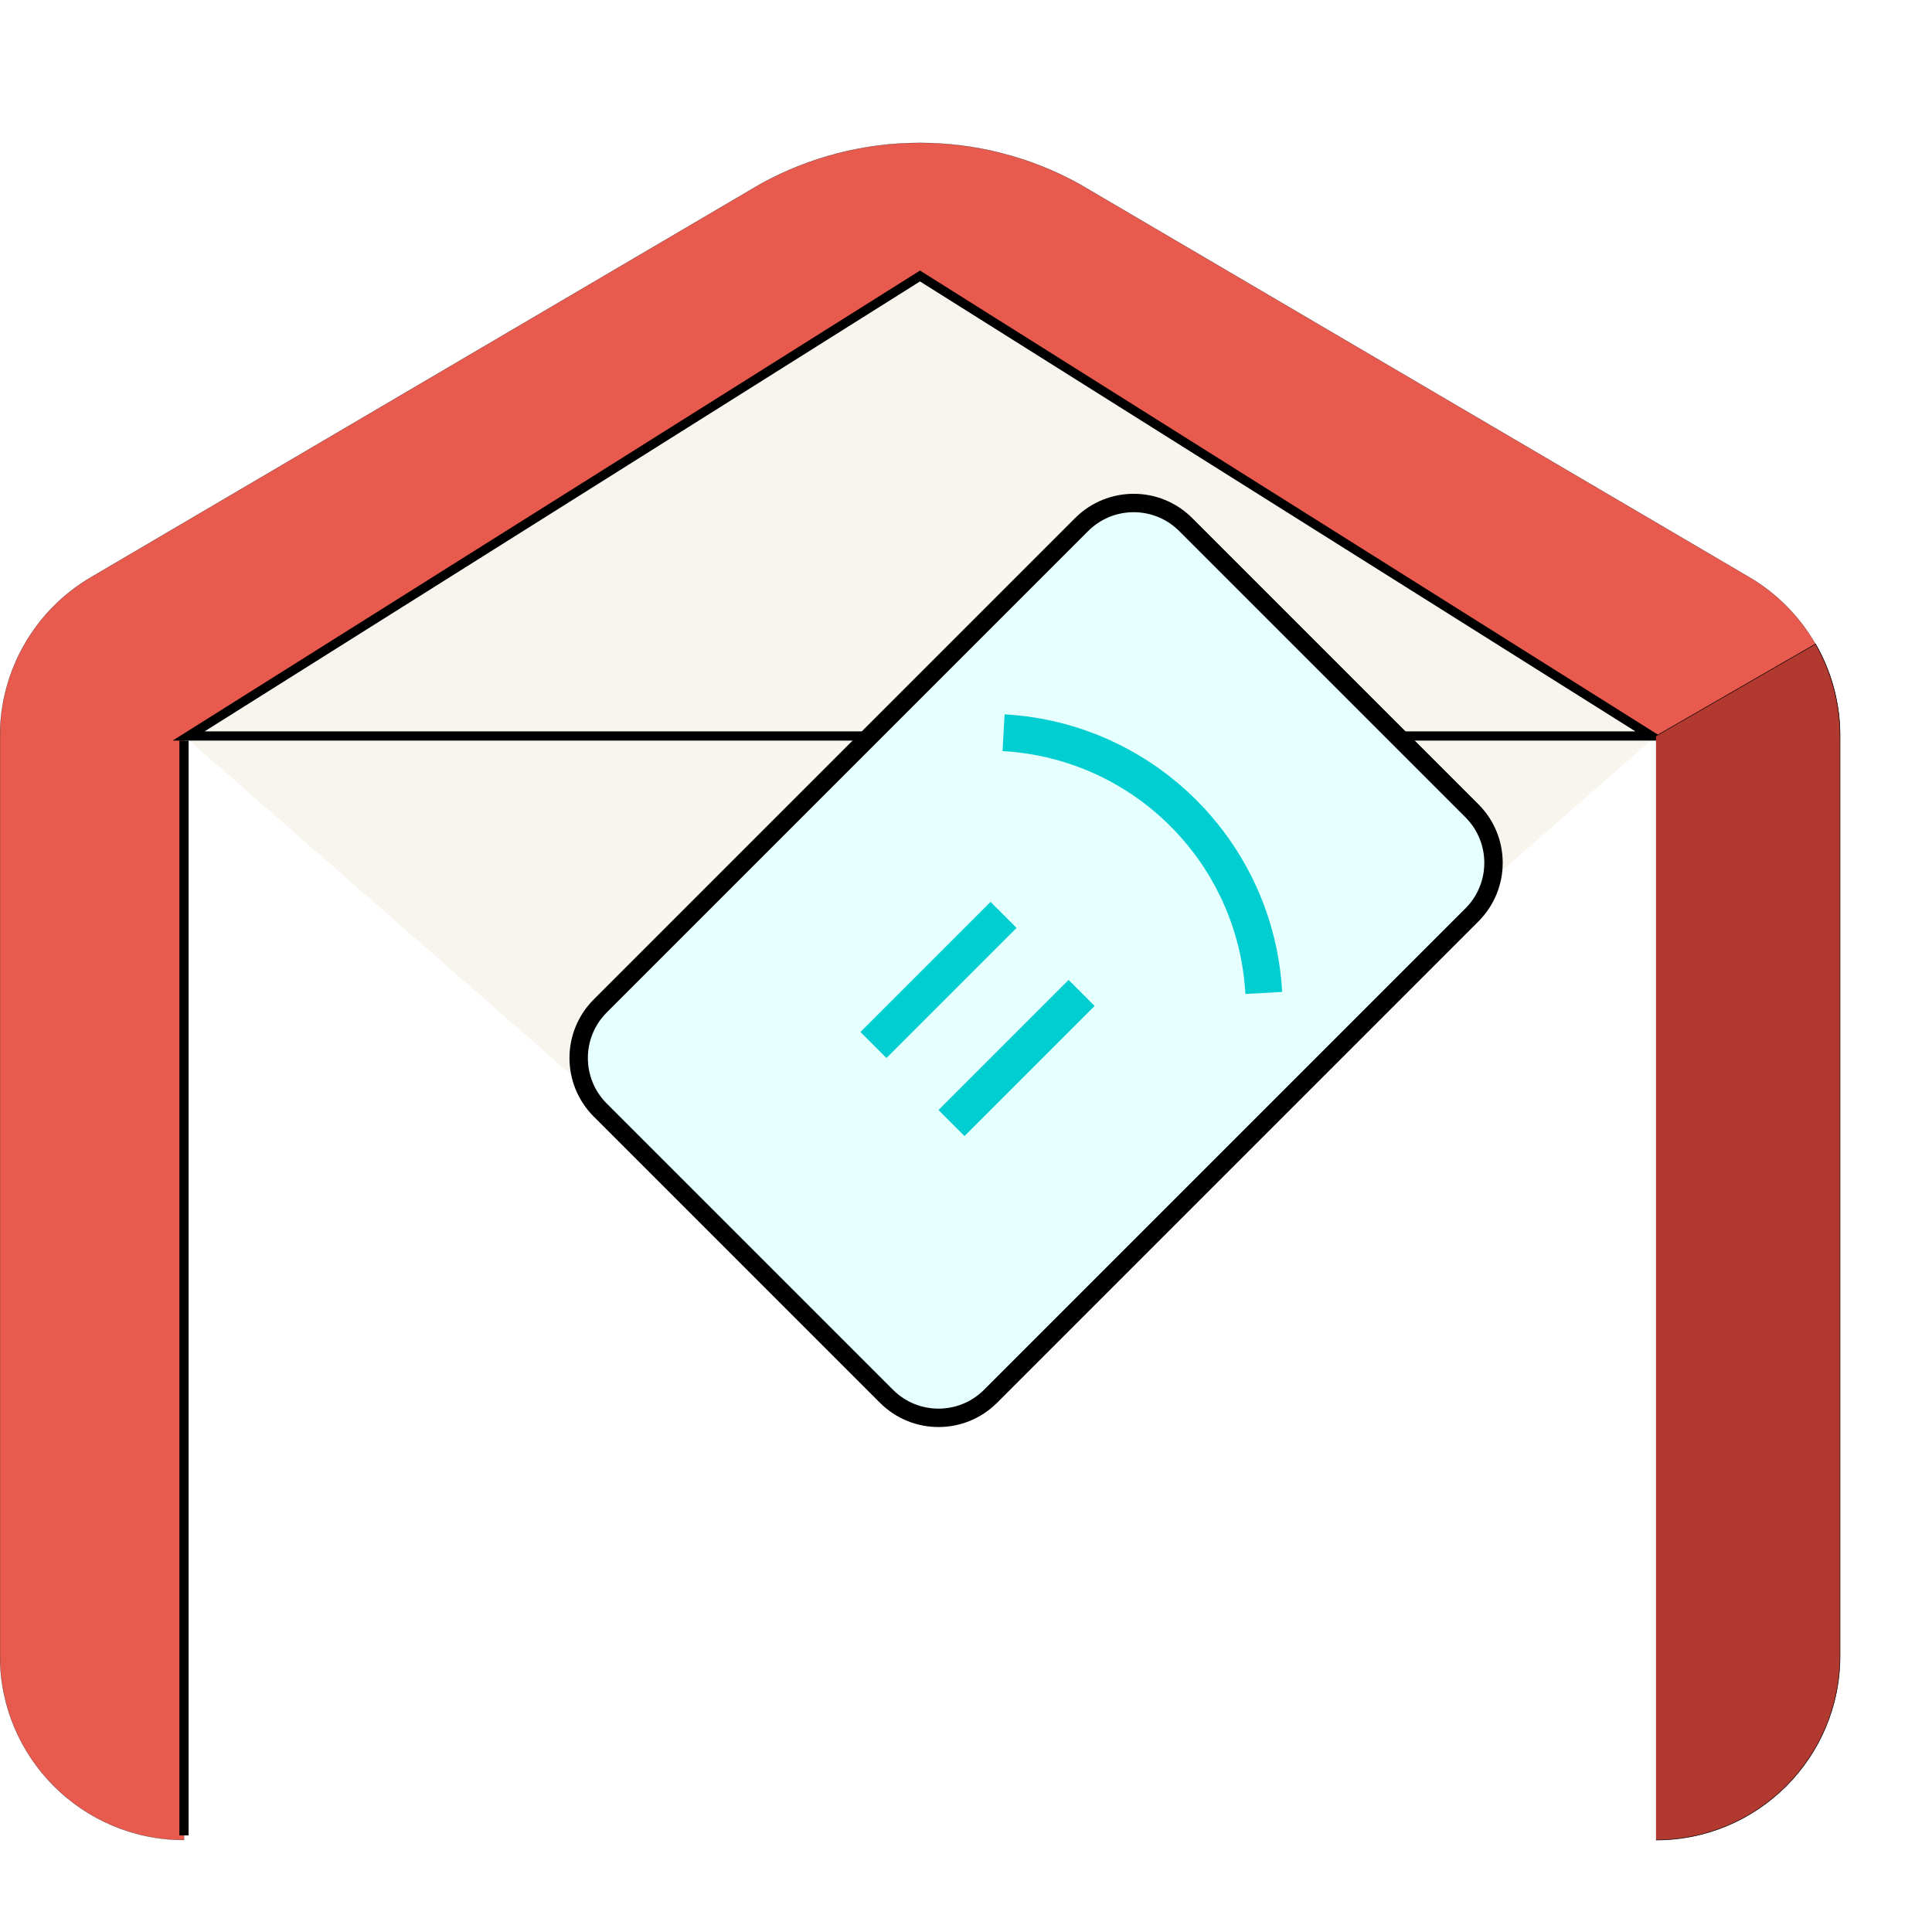
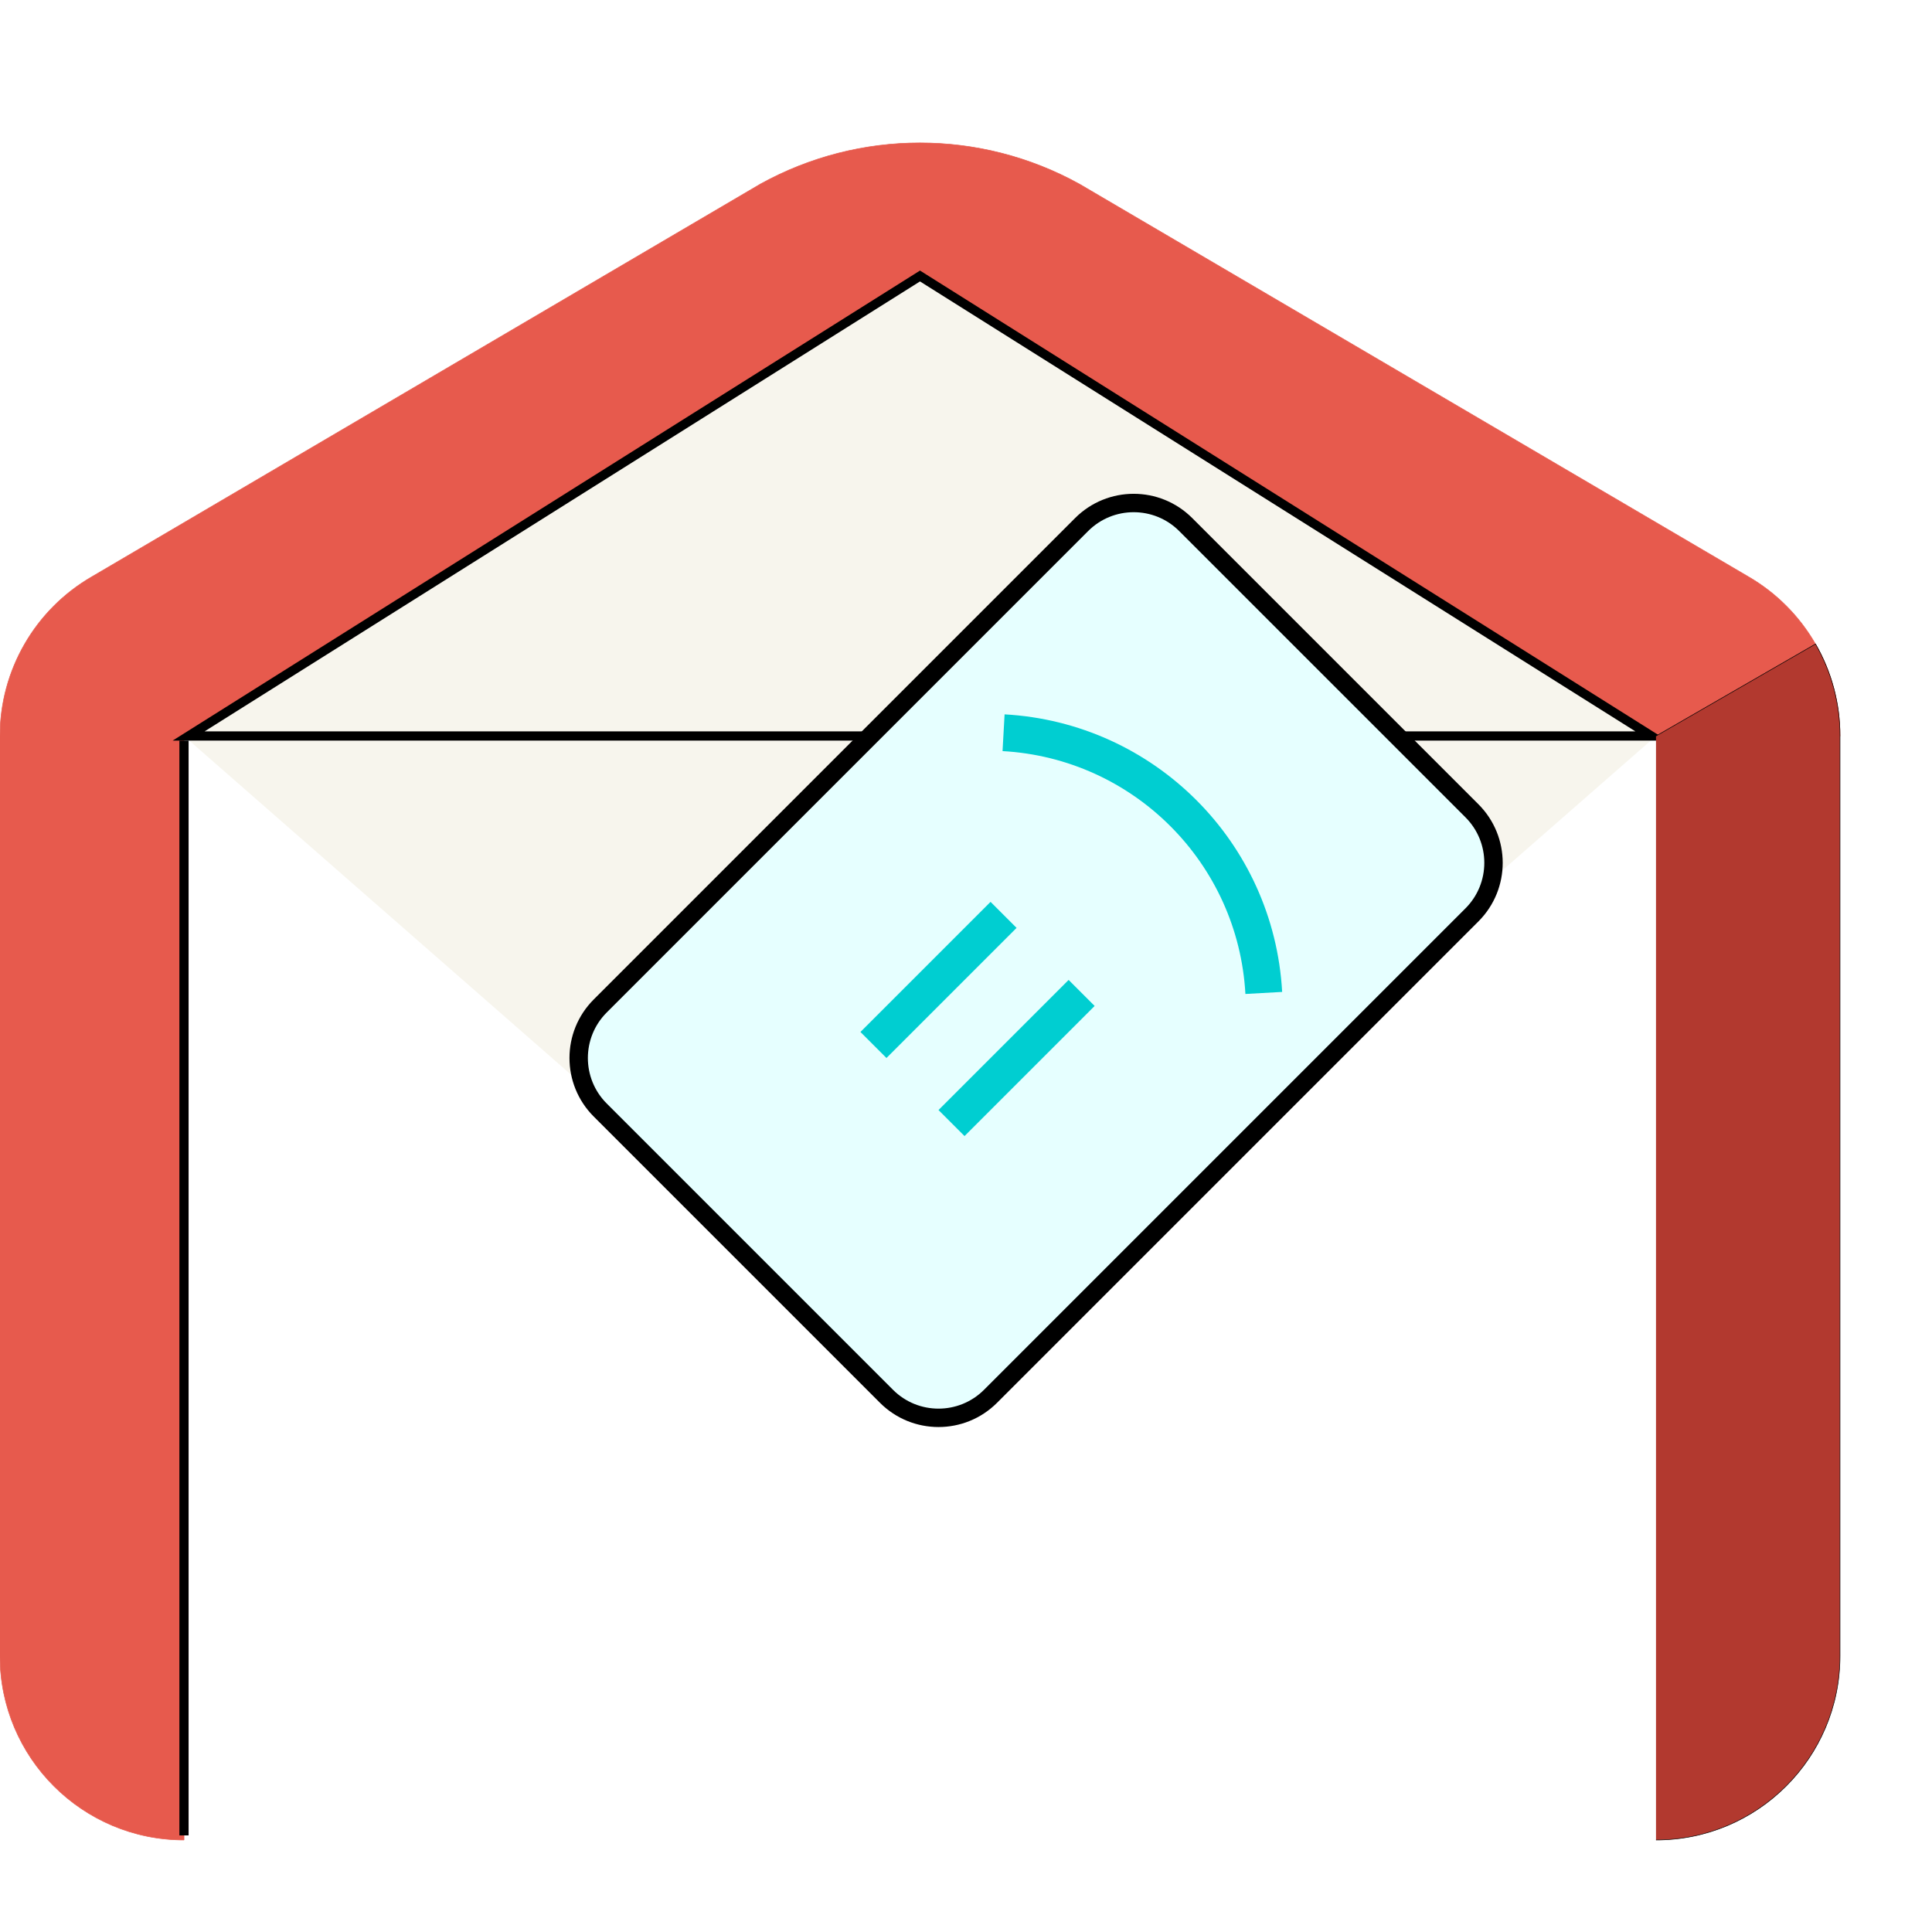
- <svg xmlns="http://www.w3.org/2000/svg" version="1.1" viewBox="0 0 10500 10500">
-   <g>
-     <path fill="#E75A4D" stroke="black" stroke-width="1" d="                                                          M1000, 10000                                                          a1000,1000,0,0,1,-1000,-1000                                                          L0,4000                                                          a1000,1000,0,0,1,500,-866                                                          L4133,1000                                                          A1792,1792,0,0,1,5866,1000                                                          L9500,3133                                                          A1000,1000,0,0,1,10000,4000                                                          l-1000,0                                                          L5000,1500                                                          L1000,4000                                                          L1000,10000                                                          " />
-     <polygon fill="#F7F5ED" points="1000,4000 5000,1500 9000,4000 5000,7500" />
-     <path fill="none" stroke="black" stroke-width="50" d="                                           M1025,4000                                           L8975,4000                                           L5000,1500z                                           " />
-     <g transform="translate(3000,5700) rotate(-45,50,50)">
-       <rect x="0" y="0" rx="400" ry="400" width="4500" height="3000" fill="#E6FFFF" stroke="black" stroke-width="100" />
-       <line x1="1300" y1="1200" x2="2300" y2="1200" stroke="#00CED1" stroke-width="200" />
-       <line x1="1300" y1="1800" x2="2300" y2="1800" stroke="#00CED1" stroke-width="200" />
-       <path fill="none" stroke="#00CED1" stroke-width="200" d="M3000,500 A1500,1500,0,0,1,3000,2500" />
-     </g>
-     <path fill="#E7E4D7" stroke="black" stroke-width="50" d="                                           M1000,9975                                           l0,-5950,                                           L5000,7000                                           L9000,4050                                           L9000,9975                                           L1000,9975                                           L5000,7000                                           L9000,9975                                            " />
-     <path fill="#B2392F" stroke="black" stroke-width="3" d="                                                          M9000,10000                                                          a1000,1000,1,0,0,1000,-1000                                                          L10000,4000                                                          a1000,1000,1,0,0,-133,-500                                                          L9000,4000                                                          " />
+ <svg xmlns="http://www.w3.org/2000/svg" viewBox="0 0 10500 10500" version="1.1">
+   <path style="stroke:#E75A4D; stroke-width:3;fill:#E75A4D" d="M1000, 10000                                                                  a1000,1000,0,0,1,-1000,-1000                                                                  L0,4000                                                                  a1000,1000,0,0,1,500,-866                                                                  L4133,1000                                                                  A1792,1792,0,0,1,5866,1000                                                                  L9500,3133                                                                  A1000,1000,0,0,1,10000,4000                                                                  l-1000,0                                                                  L5000,1500                                                                  L1000,4000                                                                  L1000,10000" />
+   <polygon style="fill:#F7F5ED" points="1000,4000 5000,1500 9000,4000 5000,7500" />
+   <path style="fill:none;stroke:#000000;stroke-width:50" d="                                           M1025,4000                                           L8975,4000                                           L5000,1500z                                           " />
+   <g transform="translate(3000,5700) rotate(-45,50,50)">
+     <rect x="0" y="0" rx="400" ry="400" width="4500" height="3000" style="fill:#E6FFFF;stroke:#000000;stroke-width:100" />
+     <line x1="1300" y1="1200" x2="2300" y2="1200" style="stroke:#00CED1;stroke-width:200" />
+     <line x1="1300" y1="1800" x2="2300" y2="1800" style="stroke:#00CED1;stroke-width:200" />
+     <path style="fill:none;stroke:#00CED1;stroke-width:200" d="M3000,500 A1500,1500,0,0,1,3000,2500" />
  </g>
+   <path style="fill:#E7E4D7;stroke:#000000;stroke-width:50" d="                                           M1000,9975                                           l0,-5950,                                           L5000,7000                                           L9000,4050                                           L9000,9975                                           L1000,9975                                           L5000,7000                                           L9000,9975                                            " />
+   <path style="fill:#B2392F;stroke:#000000;stroke-width:3" d="                                                           M9000,10000                                                           a1000,1000,1,0,0,1000,-1000                                                           L10000,4000                                                           a1000,1000,1,0,0,-133,-500                                                           L9000,4000                                                           " />
</svg>
